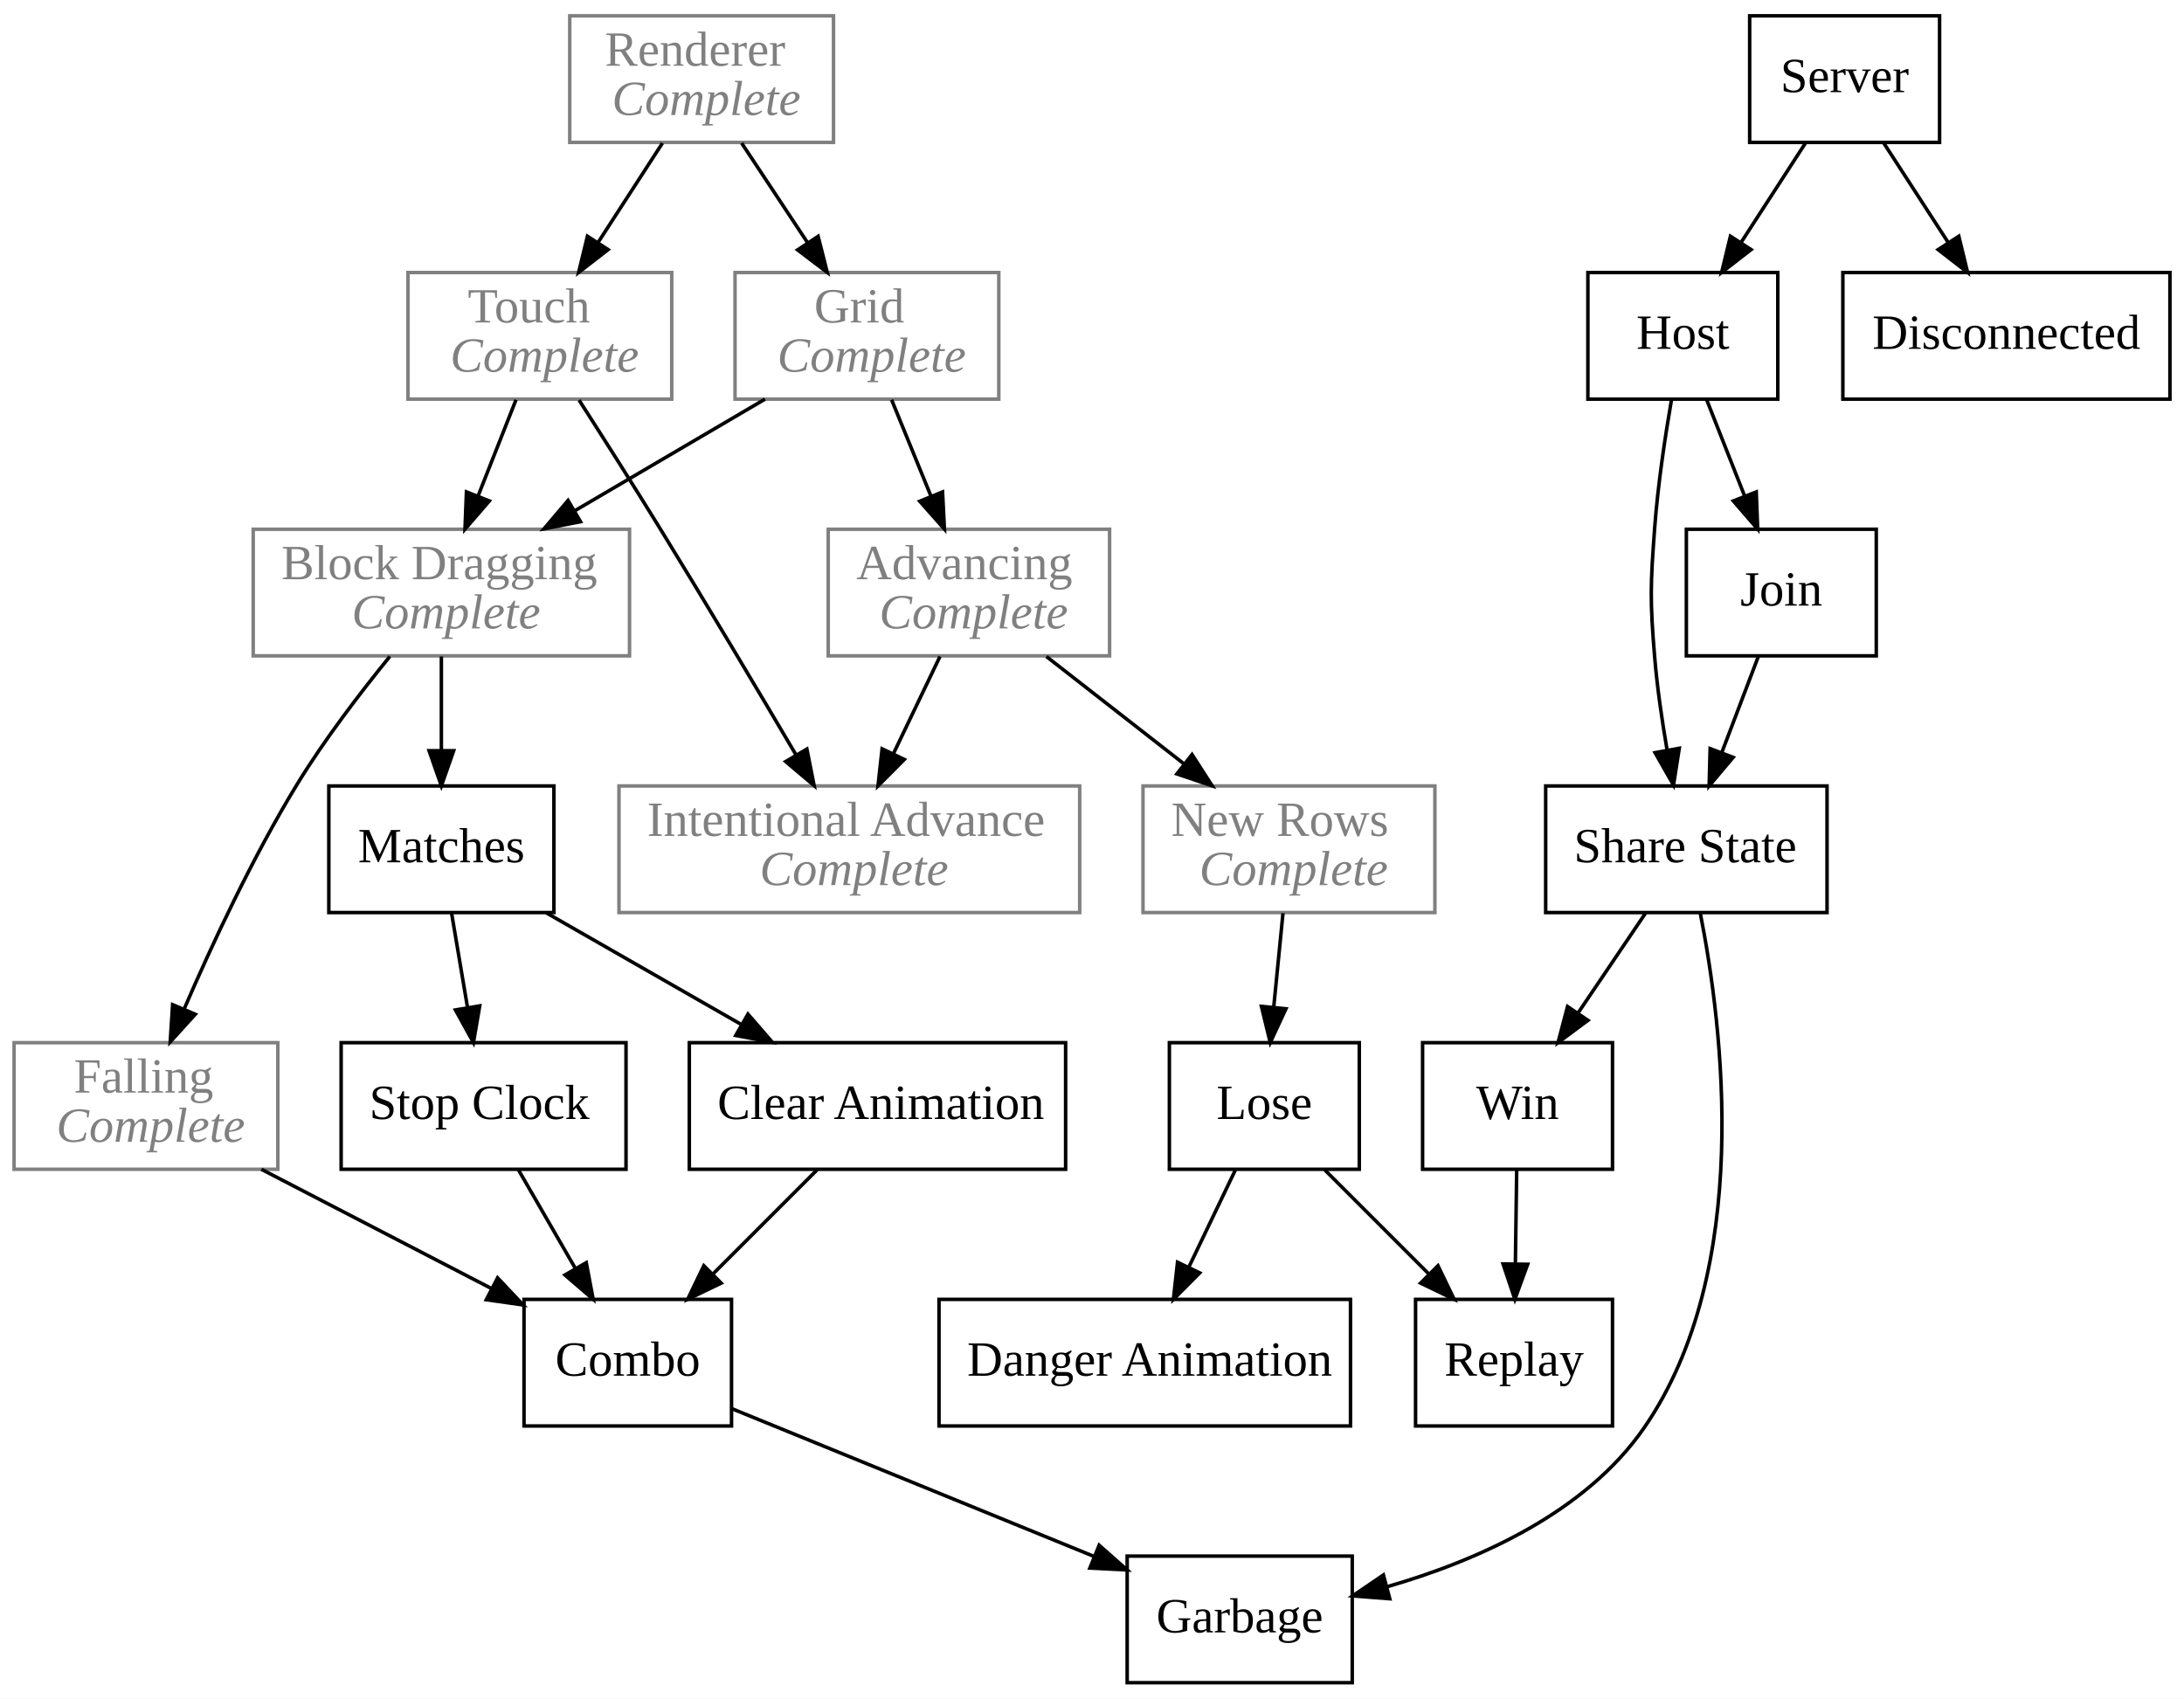
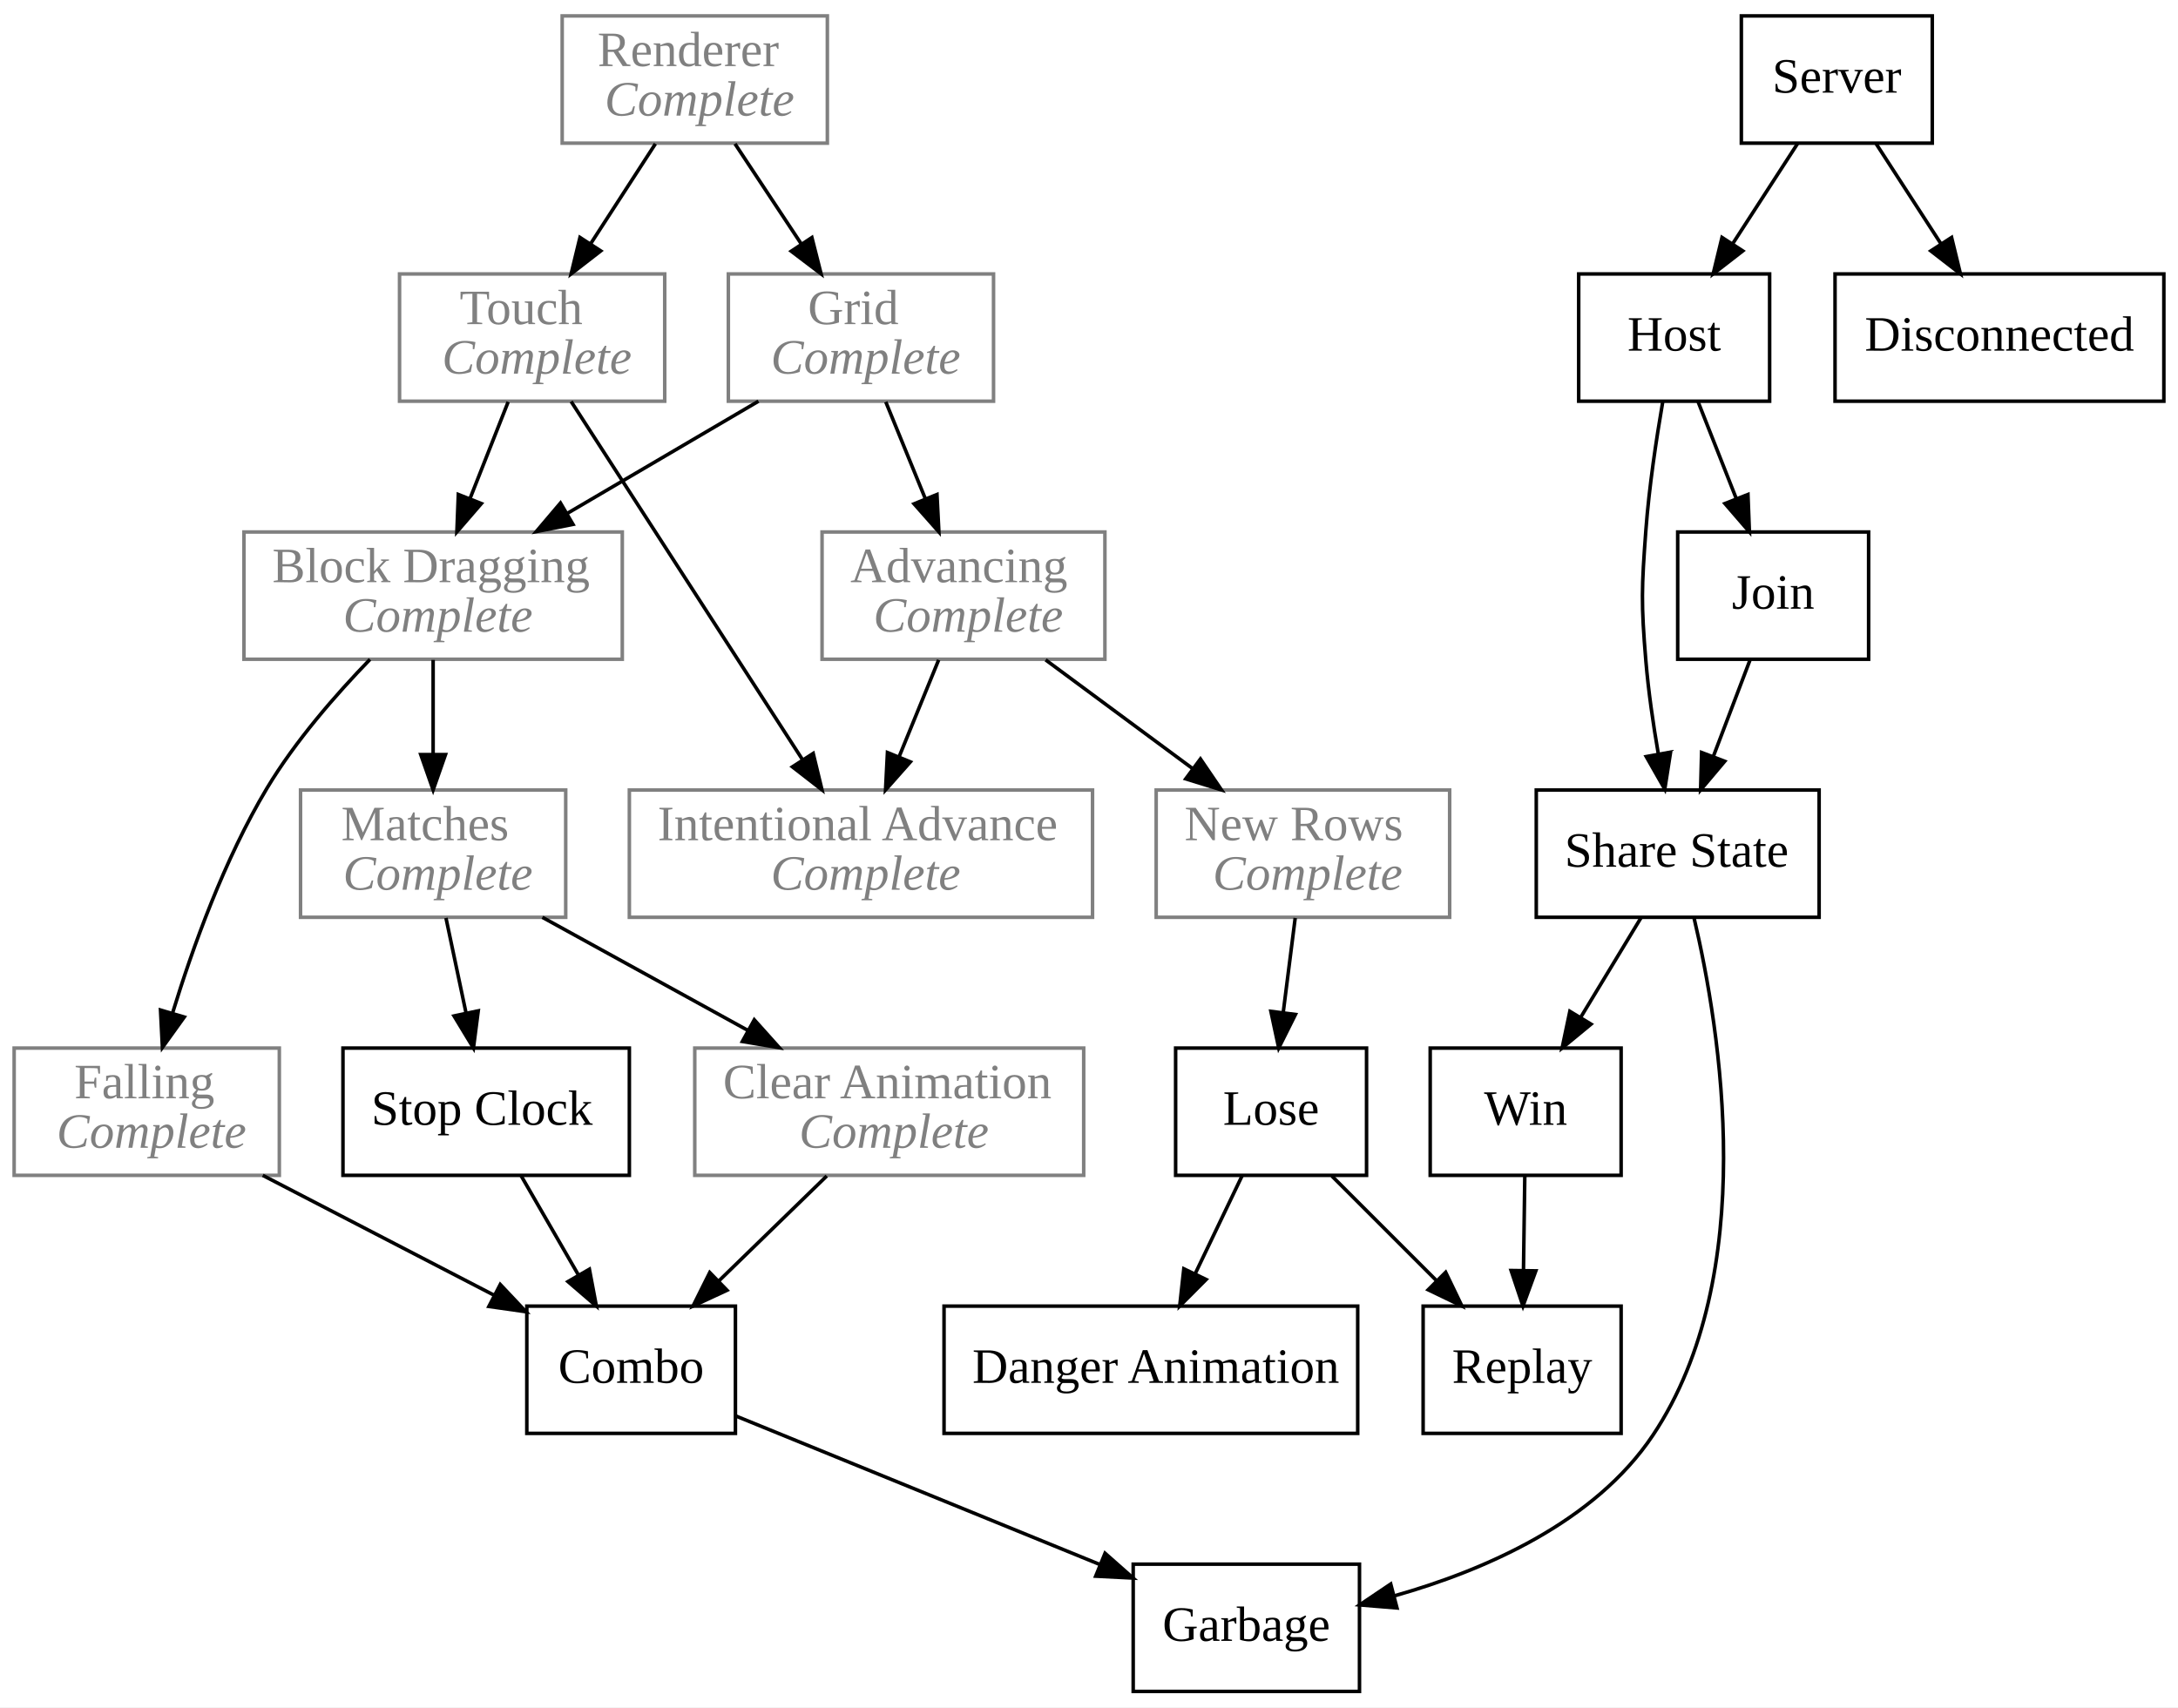
- <svg xmlns="http://www.w3.org/2000/svg" width="621pt" height="483pt" viewBox="0.00 0.00 621.00 483.00">
+ <svg xmlns="http://www.w3.org/2000/svg" width="616pt" height="483pt" viewBox="0.00 0.00 616.00 483.00">
  <g id="graph0" class="graph" transform="scale(1 1) rotate(0) translate(4 479)">
-     <polygon fill="white" stroke="none" points="-4,4 -4,-479 617,-479 617,4 -4,4" />
+     <polygon fill="white" stroke="none" points="-4,4 -4,-479 612,-479 612,4 -4,4" />
    <g id="node1" class="node">
-       <polygon fill="none" stroke="gray" points="158,-438.5 158,-474.5 233,-474.5 233,-438.5 158,-438.5" />
-       <text text-anchor="start" x="168" y="-460.3" font-family="Times New Roman,serif" font-size="14.00" fill="gray">Renderer </text>
-       <text text-anchor="start" x="166" y="-446.3" font-family="Times New Roman,serif" font-size="14.00" fill="gray"> </text>
-       <text text-anchor="start" x="170" y="-446.3" font-family="Times New Roman,serif" font-style="italic" font-size="14.00" fill="gray">Complete</text>
+       <polygon fill="none" stroke="gray" points="155,-438.5 155,-474.5 230,-474.5 230,-438.5 155,-438.5" />
+       <text text-anchor="start" x="165" y="-460.3" font-family="Times New Roman,serif" font-size="14.00" fill="gray">Renderer </text>
+       <text text-anchor="start" x="163" y="-446.3" font-family="Times New Roman,serif" font-size="14.00" fill="gray"> </text>
+       <text text-anchor="start" x="167" y="-446.3" font-family="Times New Roman,serif" font-style="italic" font-size="14.00" fill="gray">Complete</text>
    </g>
    <g id="node2" class="node">
-       <polygon fill="none" stroke="gray" points="205,-365.5 205,-401.5 280,-401.5 280,-365.5 205,-365.5" />
-       <text text-anchor="start" x="227.5" y="-387.3" font-family="Times New Roman,serif" font-size="14.00" fill="gray">Grid </text>
-       <text text-anchor="start" x="213" y="-373.3" font-family="Times New Roman,serif" font-size="14.00" fill="gray"> </text>
-       <text text-anchor="start" x="217" y="-373.3" font-family="Times New Roman,serif" font-style="italic" font-size="14.00" fill="gray">Complete</text>
+       <polygon fill="none" stroke="gray" points="202,-365.5 202,-401.5 277,-401.5 277,-365.5 202,-365.5" />
+       <text text-anchor="start" x="224.5" y="-387.3" font-family="Times New Roman,serif" font-size="14.00" fill="gray">Grid </text>
+       <text text-anchor="start" x="210" y="-373.3" font-family="Times New Roman,serif" font-size="14.00" fill="gray"> </text>
+       <text text-anchor="start" x="214" y="-373.3" font-family="Times New Roman,serif" font-style="italic" font-size="14.00" fill="gray">Complete</text>
    </g>
    <g id="edge1" class="edge">
-       <path fill="none" stroke="black" d="M206.877,-438.313C212.477,-429.853 219.342,-419.484 225.545,-410.112" />
-       <polygon fill="black" stroke="black" points="228.626,-411.799 231.227,-401.529 222.789,-407.935 228.626,-411.799" />
+       <path fill="none" stroke="black" d="M203.877,-438.313C209.477,-429.853 216.342,-419.484 222.545,-410.112" />
+       <polygon fill="black" stroke="black" points="225.626,-411.799 228.227,-401.529 219.789,-407.935 225.626,-411.799" />
    </g>
    <g id="node3" class="node">
-       <polygon fill="none" stroke="gray" points="112,-365.5 112,-401.5 187,-401.5 187,-365.5 112,-365.5" />
-       <text text-anchor="start" x="129" y="-387.3" font-family="Times New Roman,serif" font-size="14.00" fill="gray">Touch </text>
-       <text text-anchor="start" x="120" y="-373.3" font-family="Times New Roman,serif" font-size="14.00" fill="gray"> </text>
-       <text text-anchor="start" x="124" y="-373.3" font-family="Times New Roman,serif" font-style="italic" font-size="14.00" fill="gray">Complete</text>
+       <polygon fill="none" stroke="gray" points="109,-365.5 109,-401.5 184,-401.5 184,-365.5 109,-365.5" />
+       <text text-anchor="start" x="126" y="-387.3" font-family="Times New Roman,serif" font-size="14.00" fill="gray">Touch </text>
+       <text text-anchor="start" x="117" y="-373.3" font-family="Times New Roman,serif" font-size="14.00" fill="gray"> </text>
+       <text text-anchor="start" x="121" y="-373.3" font-family="Times New Roman,serif" font-style="italic" font-size="14.00" fill="gray">Complete</text>
    </g>
    <g id="edge2" class="edge">
-       <path fill="none" stroke="black" d="M184.365,-438.313C178.884,-429.853 172.165,-419.484 166.094,-410.112" />
-       <polygon fill="black" stroke="black" points="168.908,-408.018 160.533,-401.529 163.033,-411.824 168.908,-408.018" />
+       <path fill="none" stroke="black" d="M181.365,-438.313C175.884,-429.853 169.165,-419.484 163.094,-410.112" />
+       <polygon fill="black" stroke="black" points="165.908,-408.018 157.533,-401.529 160.033,-411.824 165.908,-408.018" />
    </g>
    <g id="node4" class="node">
-       <polygon fill="none" stroke="gray" points="231.5,-292.5 231.5,-328.5 311.5,-328.5 311.5,-292.5 231.5,-292.5" />
-       <text text-anchor="start" x="239.5" y="-314.3" font-family="Times New Roman,serif" font-size="14.00" fill="gray">Advancing </text>
-       <text text-anchor="start" x="242" y="-300.3" font-family="Times New Roman,serif" font-size="14.00" fill="gray"> </text>
-       <text text-anchor="start" x="246" y="-300.3" font-family="Times New Roman,serif" font-style="italic" font-size="14.00" fill="gray">Complete</text>
+       <polygon fill="none" stroke="gray" points="228.5,-292.5 228.5,-328.5 308.5,-328.5 308.5,-292.5 228.5,-292.5" />
+       <text text-anchor="start" x="236.5" y="-314.3" font-family="Times New Roman,serif" font-size="14.00" fill="gray">Advancing </text>
+       <text text-anchor="start" x="239" y="-300.3" font-family="Times New Roman,serif" font-size="14.00" fill="gray"> </text>
+       <text text-anchor="start" x="243" y="-300.3" font-family="Times New Roman,serif" font-style="italic" font-size="14.00" fill="gray">Complete</text>
    </g>
    <g id="edge3" class="edge">
-       <path fill="none" stroke="black" d="M249.52,-365.313C252.868,-357.115 256.95,-347.123 260.682,-337.985" />
-       <polygon fill="black" stroke="black" points="264.003,-339.11 264.545,-328.529 257.523,-336.463 264.003,-339.11" />
+       <path fill="none" stroke="black" d="M246.52,-365.313C249.868,-357.115 253.95,-347.123 257.682,-337.985" />
+       <polygon fill="black" stroke="black" points="261.003,-339.11 261.545,-328.529 254.523,-336.463 261.003,-339.11" />
    </g>
    <g id="node6" class="node">
-       <polygon fill="none" stroke="gray" points="68,-292.5 68,-328.5 175,-328.5 175,-292.5 68,-292.5" />
-       <text text-anchor="start" x="76" y="-314.3" font-family="Times New Roman,serif" font-size="14.00" fill="gray">Block Dragging </text>
-       <text text-anchor="start" x="92" y="-300.3" font-family="Times New Roman,serif" font-size="14.00" fill="gray"> </text>
-       <text text-anchor="start" x="96" y="-300.3" font-family="Times New Roman,serif" font-style="italic" font-size="14.00" fill="gray">Complete</text>
+       <polygon fill="none" stroke="gray" points="65,-292.5 65,-328.5 172,-328.5 172,-292.5 65,-292.5" />
+       <text text-anchor="start" x="73" y="-314.3" font-family="Times New Roman,serif" font-size="14.00" fill="gray">Block Dragging </text>
+       <text text-anchor="start" x="89" y="-300.3" font-family="Times New Roman,serif" font-size="14.00" fill="gray"> </text>
+       <text text-anchor="start" x="93" y="-300.3" font-family="Times New Roman,serif" font-style="italic" font-size="14.00" fill="gray">Complete</text>
    </g>
    <g id="edge4" class="edge">
-       <path fill="none" stroke="black" d="M213.517,-365.494C197.323,-355.991 176.949,-344.036 159.491,-333.792" />
-       <polygon fill="black" stroke="black" points="161.062,-330.656 150.665,-328.614 157.519,-336.693 161.062,-330.656" />
+       <path fill="none" stroke="black" d="M210.517,-365.494C194.323,-355.991 173.949,-344.036 156.491,-333.792" />
+       <polygon fill="black" stroke="black" points="158.062,-330.656 147.665,-328.614 154.519,-336.693 158.062,-330.656" />
    </g>
    <g id="edge5" class="edge">
-       <path fill="none" stroke="black" d="M142.722,-365.313C139.489,-357.115 135.549,-347.123 131.945,-337.985" />
-       <polygon fill="black" stroke="black" points="135.14,-336.548 128.216,-328.529 128.628,-339.116 135.14,-336.548" />
+       <path fill="none" stroke="black" d="M139.722,-365.313C136.489,-357.115 132.549,-347.123 128.945,-337.985" />
+       <polygon fill="black" stroke="black" points="132.14,-336.548 125.216,-328.529 125.628,-339.116 132.14,-336.548" />
    </g>
    <g id="node9" class="node">
-       <polygon fill="none" stroke="gray" points="172,-219.5 172,-255.5 303,-255.5 303,-219.5 172,-219.5" />
-       <text text-anchor="start" x="180" y="-241.3" font-family="Times New Roman,serif" font-size="14.00" fill="gray">Intentional Advance </text>
-       <text text-anchor="start" x="208" y="-227.3" font-family="Times New Roman,serif" font-size="14.00" fill="gray"> </text>
-       <text text-anchor="start" x="212" y="-227.3" font-family="Times New Roman,serif" font-style="italic" font-size="14.00" fill="gray">Complete</text>
+       <polygon fill="none" stroke="gray" points="174,-219.5 174,-255.5 305,-255.5 305,-219.5 174,-219.5" />
+       <text text-anchor="start" x="182" y="-241.3" font-family="Times New Roman,serif" font-size="14.00" fill="gray">Intentional Advance </text>
+       <text text-anchor="start" x="210" y="-227.3" font-family="Times New Roman,serif" font-size="14.00" fill="gray"> </text>
+       <text text-anchor="start" x="214" y="-227.3" font-family="Times New Roman,serif" font-style="italic" font-size="14.00" fill="gray">Complete</text>
    </g>
    <g id="edge6" class="edge">
-       <path fill="none" stroke="black" d="M160.649,-365.23C167.347,-354.787 175.997,-341.181 183.5,-329 196.819,-307.377 211.57,-282.596 222.284,-264.439" />
-       <polygon fill="black" stroke="black" points="225.431,-265.992 227.49,-255.6 219.4,-262.44 225.431,-265.992" />
+       <path fill="none" stroke="black" d="M157.534,-365.416C173.754,-340.3 204.151,-293.234 223.023,-264.014" />
+       <polygon fill="black" stroke="black" points="225.996,-265.861 228.481,-255.562 220.115,-262.063 225.996,-265.861" />
    </g>
    <g id="node5" class="node">
-       <polygon fill="none" stroke="gray" points="321,-219.5 321,-255.5 404,-255.5 404,-219.5 321,-219.5" />
-       <text text-anchor="start" x="329" y="-241.3" font-family="Times New Roman,serif" font-size="14.00" fill="gray">New Rows </text>
-       <text text-anchor="start" x="333" y="-227.3" font-family="Times New Roman,serif" font-size="14.00" fill="gray"> </text>
-       <text text-anchor="start" x="337" y="-227.3" font-family="Times New Roman,serif" font-style="italic" font-size="14.00" fill="gray">Complete</text>
+       <polygon fill="none" stroke="gray" points="323,-219.5 323,-255.5 406,-255.5 406,-219.5 323,-219.5" />
+       <text text-anchor="start" x="331" y="-241.3" font-family="Times New Roman,serif" font-size="14.00" fill="gray">New Rows </text>
+       <text text-anchor="start" x="335" y="-227.3" font-family="Times New Roman,serif" font-size="14.00" fill="gray"> </text>
+       <text text-anchor="start" x="339" y="-227.3" font-family="Times New Roman,serif" font-style="italic" font-size="14.00" fill="gray">Complete</text>
    </g>
    <g id="edge7" class="edge">
-       <path fill="none" stroke="black" d="M293.529,-292.313C305.265,-283.156 319.871,-271.76 332.616,-261.816" />
-       <polygon fill="black" stroke="black" points="334.943,-264.44 340.674,-255.529 330.637,-258.921 334.943,-264.44" />
+       <path fill="none" stroke="black" d="M291.739,-292.313C304.238,-283.069 319.822,-271.543 333.358,-261.532" />
+       <polygon fill="black" stroke="black" points="335.516,-264.289 341.475,-255.529 331.354,-258.661 335.516,-264.289" />
    </g>
    <g id="edge8" class="edge">
-       <path fill="none" stroke="black" d="M263.27,-292.313C259.302,-284.028 254.457,-273.91 250.043,-264.693" />
-       <polygon fill="black" stroke="black" points="253.13,-263.036 245.655,-255.529 246.817,-266.06 253.13,-263.036" />
+       <path fill="none" stroke="black" d="M261.48,-292.313C258.132,-284.115 254.05,-274.123 250.318,-264.985" />
+       <polygon fill="black" stroke="black" points="253.477,-263.463 246.455,-255.529 246.997,-266.11 253.477,-263.463" />
    </g>
    <g id="node13" class="node">
      <polygon fill="none" stroke="black" points="328.5,-146.5 328.5,-182.5 382.5,-182.5 382.5,-146.5 328.5,-146.5" />
      <text text-anchor="middle" x="355.5" y="-160.8" font-family="Times New Roman,serif" font-size="14.00">Lose</text>
    </g>
    <g id="edge9" class="edge">
-       <path fill="none" stroke="black" d="M360.805,-219.313C360.014,-211.289 359.054,-201.547 358.169,-192.569" />
-       <polygon fill="black" stroke="black" points="361.643,-192.137 357.179,-182.529 354.677,-192.824 361.643,-192.137" />
+       <path fill="none" stroke="black" d="M362.321,-219.313C361.304,-211.289 360.069,-201.547 358.931,-192.569" />
+       <polygon fill="black" stroke="black" points="362.388,-192.009 357.659,-182.529 355.444,-192.89 362.388,-192.009" />
    </g>
    <g id="node7" class="node">
-       <polygon fill="none" stroke="black" points="89.5,-219.5 89.5,-255.5 153.5,-255.5 153.5,-219.5 89.5,-219.5" />
-       <text text-anchor="middle" x="121.5" y="-233.8" font-family="Times New Roman,serif" font-size="14.00">Matches</text>
+       <polygon fill="none" stroke="gray" points="81,-219.5 81,-255.5 156,-255.5 156,-219.5 81,-219.5" />
+       <text text-anchor="start" x="92.5" y="-241.3" font-family="Times New Roman,serif" font-size="14.00" fill="gray">Matches </text>
+       <text text-anchor="start" x="89" y="-227.3" font-family="Times New Roman,serif" font-size="14.00" fill="gray"> </text>
+       <text text-anchor="start" x="93" y="-227.3" font-family="Times New Roman,serif" font-style="italic" font-size="14.00" fill="gray">Complete</text>
    </g>
    <g id="edge10" class="edge">
-       <path fill="none" stroke="black" d="M121.5,-292.313C121.5,-284.289 121.5,-274.547 121.5,-265.569" />
-       <polygon fill="black" stroke="black" points="125,-265.529 121.5,-255.529 118,-265.529 125,-265.529" />
+       <path fill="none" stroke="black" d="M118.5,-292.313C118.5,-284.289 118.5,-274.547 118.5,-265.569" />
+       <polygon fill="black" stroke="black" points="122,-265.529 118.5,-255.529 115,-265.529 122,-265.529" />
    </g>
    <g id="node8" class="node">
      <polygon fill="none" stroke="gray" points="0,-146.5 0,-182.5 75,-182.5 75,-146.5 0,-146.5" />
      <text text-anchor="start" x="17" y="-168.3" font-family="Times New Roman,serif" font-size="14.00" fill="gray">Falling </text>
      <text text-anchor="start" x="8" y="-154.3" font-family="Times New Roman,serif" font-size="14.00" fill="gray"> </text>
      <text text-anchor="start" x="12" y="-154.3" font-family="Times New Roman,serif" font-style="italic" font-size="14.00" fill="gray">Complete</text>
    </g>
    <g id="edge11" class="edge">
-       <path fill="none" stroke="black" d="M106.86,-292.335C98.563,-282.155 88.313,-268.78 80.5,-256 67.887,-235.368 56.292,-210.457 48.33,-191.998" />
-       <polygon fill="black" stroke="black" points="51.528,-190.575 44.404,-182.733 45.083,-193.306 51.528,-190.575" />
+       <path fill="none" stroke="black" d="M100.646,-292.459C91.021,-282.53 79.51,-269.36 71.5,-256 59.485,-235.959 50.482,-210.951 44.77,-192.305" />
+       <polygon fill="black" stroke="black" points="48.116,-191.278 41.936,-182.673 41.401,-193.254 48.116,-191.278" />
    </g>
    <g id="node10" class="node">
      <polygon fill="none" stroke="black" points="93,-146.5 93,-182.5 174,-182.5 174,-146.5 93,-146.5" />
      <text text-anchor="start" x="101" y="-160.8" font-family="Times New Roman,serif" font-size="14.00">Stop Clock</text>
    </g>
    <g id="edge12" class="edge">
-       <path fill="none" stroke="black" d="M124.405,-219.313C125.761,-211.289 127.407,-201.547 128.925,-192.569" />
-       <polygon fill="black" stroke="black" points="132.406,-192.972 130.622,-182.529 125.504,-191.806 132.406,-192.972" />
+       <path fill="none" stroke="black" d="M122.131,-219.313C123.826,-211.289 125.884,-201.547 127.781,-192.569" />
+       <polygon fill="black" stroke="black" points="131.26,-193.036 129.902,-182.529 124.411,-191.589 131.26,-193.036" />
    </g>
    <g id="node11" class="node">
-       <polygon fill="none" stroke="black" points="192,-146.5 192,-182.5 299,-182.5 299,-146.5 192,-146.5" />
-       <text text-anchor="start" x="200" y="-160.8" font-family="Times New Roman,serif" font-size="14.00">Clear Animation</text>
+       <polygon fill="none" stroke="gray" points="192.5,-146.5 192.5,-182.5 302.5,-182.5 302.5,-146.5 192.5,-146.5" />
+       <text text-anchor="start" x="200.5" y="-168.3" font-family="Times New Roman,serif" font-size="14.00" fill="gray">Clear Animation </text>
+       <text text-anchor="start" x="218" y="-154.3" font-family="Times New Roman,serif" font-size="14.00" fill="gray"> </text>
+       <text text-anchor="start" x="222" y="-154.3" font-family="Times New Roman,serif" font-style="italic" font-size="14.00" fill="gray">Complete</text>
    </g>
    <g id="edge13" class="edge">
-       <path fill="none" stroke="black" d="M151.201,-219.494C167.797,-209.991 188.676,-198.036 206.567,-187.792" />
-       <polygon fill="black" stroke="black" points="208.673,-190.62 215.611,-182.614 205.194,-184.545 208.673,-190.62" />
+       <path fill="none" stroke="black" d="M149.399,-219.494C166.822,-209.904 188.784,-197.817 207.508,-187.511" />
+       <polygon fill="black" stroke="black" points="209.333,-190.502 216.406,-182.614 205.958,-184.369 209.333,-190.502" />
    </g>
    <g id="node12" class="node">
      <polygon fill="none" stroke="black" points="145,-73.5 145,-109.5 204,-109.5 204,-73.5 145,-73.5" />
      <text text-anchor="middle" x="174.5" y="-87.8" font-family="Times New Roman,serif" font-size="14.00">Combo</text>
    </g>
    <g id="edge14" class="edge">
      <path fill="none" stroke="black" d="M70.315,-146.494C89.948,-136.319 115.007,-123.332 135.629,-112.645" />
      <polygon fill="black" stroke="black" points="137.488,-115.624 144.756,-107.915 134.267,-109.409 137.488,-115.624" />
    </g>
    <g id="edge15" class="edge">
      <path fill="none" stroke="black" d="M143.425,-146.313C148.26,-137.941 154.175,-127.697 159.542,-118.403" />
      <polygon fill="black" stroke="black" points="162.697,-119.939 164.666,-109.529 156.635,-116.438 162.697,-119.939" />
    </g>
    <g id="edge16" class="edge">
-       <path fill="none" stroke="black" d="M228.313,-146.313C219.417,-137.417 208.409,-126.409 198.672,-116.672" />
-       <polygon fill="black" stroke="black" points="201.075,-114.125 191.529,-109.529 196.125,-119.075 201.075,-114.125" />
+       <path fill="none" stroke="black" d="M229.829,-146.313C220.683,-137.417 209.365,-126.409 199.353,-116.672" />
+       <polygon fill="black" stroke="black" points="201.617,-113.992 192.009,-109.529 196.737,-119.01 201.617,-113.992" />
    </g>
    <g id="node20" class="node">
      <polygon fill="none" stroke="black" points="316.5,-0.5 316.5,-36.5 380.5,-36.5 380.5,-0.5 316.5,-0.5" />
      <text text-anchor="middle" x="348.5" y="-14.8" font-family="Times New Roman,serif" font-size="14.00">Garbage</text>
    </g>
    <g id="edge17" class="edge">
      <path fill="none" stroke="black" d="M204.017,-78.456C232.311,-66.911 275.286,-49.375 307.017,-36.427" />
      <polygon fill="black" stroke="black" points="308.538,-39.586 316.475,-32.568 305.894,-33.105 308.538,-39.586" />
    </g>
    <g id="node14" class="node">
      <polygon fill="none" stroke="black" points="263,-73.5 263,-109.5 380,-109.5 380,-73.5 263,-73.5" />
      <text text-anchor="start" x="271" y="-87.8" font-family="Times New Roman,serif" font-size="14.00">Danger Animation</text>
    </g>
    <g id="edge18" class="edge">
      <path fill="none" stroke="black" d="M347.27,-146.313C343.302,-138.028 338.457,-127.91 334.043,-118.693" />
      <polygon fill="black" stroke="black" points="337.13,-117.036 329.655,-109.529 330.817,-120.06 337.13,-117.036" />
    </g>
    <g id="node22" class="node">
      <polygon fill="none" stroke="black" points="398.5,-73.5 398.5,-109.5 454.5,-109.5 454.5,-73.5 398.5,-73.5" />
      <text text-anchor="middle" x="426.5" y="-87.8" font-family="Times New Roman,serif" font-size="14.00">Replay</text>
    </g>
    <g id="edge19" class="edge">
      <path fill="none" stroke="black" d="M372.687,-146.313C381.583,-137.417 392.591,-126.409 402.328,-116.672" />
      <polygon fill="black" stroke="black" points="404.875,-119.075 409.471,-109.529 399.925,-114.125 404.875,-119.075" />
    </g>
    <g id="node15" class="node">
-       <polygon fill="none" stroke="black" points="493.5,-438.5 493.5,-474.5 547.5,-474.5 547.5,-438.5 493.5,-438.5" />
-       <text text-anchor="middle" x="520.5" y="-452.8" font-family="Times New Roman,serif" font-size="14.00">Server</text>
+       <polygon fill="none" stroke="black" points="488.5,-438.5 488.5,-474.5 542.5,-474.5 542.5,-438.5 488.5,-438.5" />
+       <text text-anchor="middle" x="515.5" y="-452.8" font-family="Times New Roman,serif" font-size="14.00">Server</text>
    </g>
    <g id="node16" class="node">
-       <polygon fill="none" stroke="black" points="447.5,-365.5 447.5,-401.5 501.5,-401.5 501.5,-365.5 447.5,-365.5" />
-       <text text-anchor="middle" x="474.5" y="-379.8" font-family="Times New Roman,serif" font-size="14.00">Host</text>
+       <polygon fill="none" stroke="black" points="442.5,-365.5 442.5,-401.5 496.5,-401.5 496.5,-365.5 442.5,-365.5" />
+       <text text-anchor="middle" x="469.5" y="-379.8" font-family="Times New Roman,serif" font-size="14.00">Host</text>
    </g>
    <g id="edge20" class="edge">
-       <path fill="none" stroke="black" d="M509.365,-438.313C503.884,-429.853 497.165,-419.484 491.094,-410.112" />
-       <polygon fill="black" stroke="black" points="493.908,-408.018 485.533,-401.529 488.033,-411.824 493.908,-408.018" />
+       <path fill="none" stroke="black" d="M504.365,-438.313C498.884,-429.853 492.165,-419.484 486.094,-410.112" />
+       <polygon fill="black" stroke="black" points="488.908,-408.018 480.533,-401.529 483.033,-411.824 488.908,-408.018" />
    </g>
    <g id="node18" class="node">
-       <polygon fill="none" stroke="black" points="520,-365.5 520,-401.5 613,-401.5 613,-365.5 520,-365.5" />
-       <text text-anchor="middle" x="566.5" y="-379.8" font-family="Times New Roman,serif" font-size="14.00">Disconnected</text>
+       <polygon fill="none" stroke="black" points="515,-365.5 515,-401.5 608,-401.5 608,-365.5 515,-365.5" />
+       <text text-anchor="middle" x="561.5" y="-379.8" font-family="Times New Roman,serif" font-size="14.00">Disconnected</text>
    </g>
    <g id="edge21" class="edge">
-       <path fill="none" stroke="black" d="M531.635,-438.313C537.116,-429.853 543.835,-419.484 549.906,-410.112" />
-       <polygon fill="black" stroke="black" points="552.967,-411.824 555.467,-401.529 547.092,-408.018 552.967,-411.824" />
+       <path fill="none" stroke="black" d="M526.635,-438.313C532.116,-429.853 538.835,-419.484 544.906,-410.112" />
+       <polygon fill="black" stroke="black" points="547.967,-411.824 550.467,-401.529 542.092,-408.018 547.967,-411.824" />
    </g>
    <g id="node17" class="node">
-       <polygon fill="none" stroke="black" points="475.5,-292.5 475.5,-328.5 529.5,-328.5 529.5,-292.5 475.5,-292.5" />
-       <text text-anchor="middle" x="502.5" y="-306.8" font-family="Times New Roman,serif" font-size="14.00">Join</text>
+       <polygon fill="none" stroke="black" points="470.5,-292.5 470.5,-328.5 524.5,-328.5 524.5,-292.5 470.5,-292.5" />
+       <text text-anchor="middle" x="497.5" y="-306.8" font-family="Times New Roman,serif" font-size="14.00">Join</text>
    </g>
    <g id="edge22" class="edge">
-       <path fill="none" stroke="black" d="M481.278,-365.313C484.511,-357.115 488.451,-347.123 492.055,-337.985" />
-       <polygon fill="black" stroke="black" points="495.372,-339.116 495.784,-328.529 488.86,-336.548 495.372,-339.116" />
+       <path fill="none" stroke="black" d="M476.278,-365.313C479.511,-357.115 483.451,-347.123 487.055,-337.985" />
+       <polygon fill="black" stroke="black" points="490.372,-339.116 490.784,-328.529 483.86,-336.548 490.372,-339.116" />
    </g>
    <g id="node19" class="node">
-       <polygon fill="none" stroke="black" points="435.5,-219.5 435.5,-255.5 515.5,-255.5 515.5,-219.5 435.5,-219.5" />
-       <text text-anchor="start" x="443.5" y="-233.8" font-family="Times New Roman,serif" font-size="14.00">Share State</text>
+       <polygon fill="none" stroke="black" points="430.5,-219.5 430.5,-255.5 510.5,-255.5 510.5,-219.5 430.5,-219.5" />
+       <text text-anchor="start" x="438.5" y="-233.8" font-family="Times New Roman,serif" font-size="14.00">Share State</text>
    </g>
    <g id="edge23" class="edge">
-       <path fill="none" stroke="black" d="M471.252,-365.225C469.454,-354.781 467.405,-341.175 466.5,-329 465.281,-312.601 465.131,-308.387 466.5,-292 467.217,-283.421 468.569,-274.147 470.012,-265.769" />
-       <polygon fill="black" stroke="black" points="473.487,-266.223 471.846,-255.755 466.601,-264.961 473.487,-266.223" />
+       <path fill="none" stroke="black" d="M466.252,-365.225C464.454,-354.781 462.405,-341.175 461.5,-329 460.281,-312.601 460.131,-308.387 461.5,-292 462.217,-283.421 463.569,-274.147 465.012,-265.769" />
+       <polygon fill="black" stroke="black" points="468.487,-266.223 466.846,-255.755 461.601,-264.961 468.487,-266.223" />
    </g>
    <g id="edge24" class="edge">
-       <path fill="none" stroke="black" d="M495.964,-292.313C492.847,-284.115 489.047,-274.123 485.572,-264.985" />
-       <polygon fill="black" stroke="black" points="488.802,-263.632 481.976,-255.529 482.259,-266.12 488.802,-263.632" />
+       <path fill="none" stroke="black" d="M490.964,-292.313C487.847,-284.115 484.047,-274.123 480.572,-264.985" />
+       <polygon fill="black" stroke="black" points="483.802,-263.632 476.976,-255.529 477.259,-266.12 483.802,-263.632" />
    </g>
    <g id="edge25" class="edge">
-       <path fill="none" stroke="black" d="M479.447,-219.385C485.775,-187.453 494.55,-117.968 463.5,-73 446.711,-48.685 415.926,-35.161 390.43,-27.796" />
-       <polygon fill="black" stroke="black" points="391.166,-24.37 380.602,-25.178 389.364,-31.134 391.166,-24.37" />
+       <path fill="none" stroke="black" d="M475.089,-219.457C482.591,-187.647 493.807,-118.356 463.5,-73 447.029,-48.351 416.077,-34.831 390.431,-27.552" />
+       <polygon fill="black" stroke="black" points="391.104,-24.111 380.544,-24.972 389.336,-30.884 391.104,-24.111" />
    </g>
    <g id="node21" class="node">
      <polygon fill="none" stroke="black" points="400.5,-146.5 400.5,-182.5 454.5,-182.5 454.5,-146.5 400.5,-146.5" />
      <text text-anchor="middle" x="427.5" y="-160.8" font-family="Times New Roman,serif" font-size="14.00">Win</text>
    </g>
    <g id="edge26" class="edge">
-       <path fill="none" stroke="black" d="M463.881,-219.313C458.103,-210.766 451.006,-200.269 444.62,-190.823" />
-       <polygon fill="black" stroke="black" points="447.513,-188.853 439.012,-182.529 441.714,-192.774 447.513,-188.853" />
+       <path fill="none" stroke="black" d="M460.091,-219.313C454.968,-210.853 448.687,-200.484 443.012,-191.112" />
+       <polygon fill="black" stroke="black" points="445.987,-189.269 437.813,-182.529 440,-192.896 445.987,-189.269" />
    </g>
    <g id="edge27" class="edge">
      <path fill="none" stroke="black" d="M427.258,-146.313C427.145,-138.289 427.008,-128.547 426.881,-119.569" />
      <polygon fill="black" stroke="black" points="430.38,-119.479 426.74,-109.529 423.381,-119.577 430.38,-119.479" />
    </g>
  </g>
</svg>
